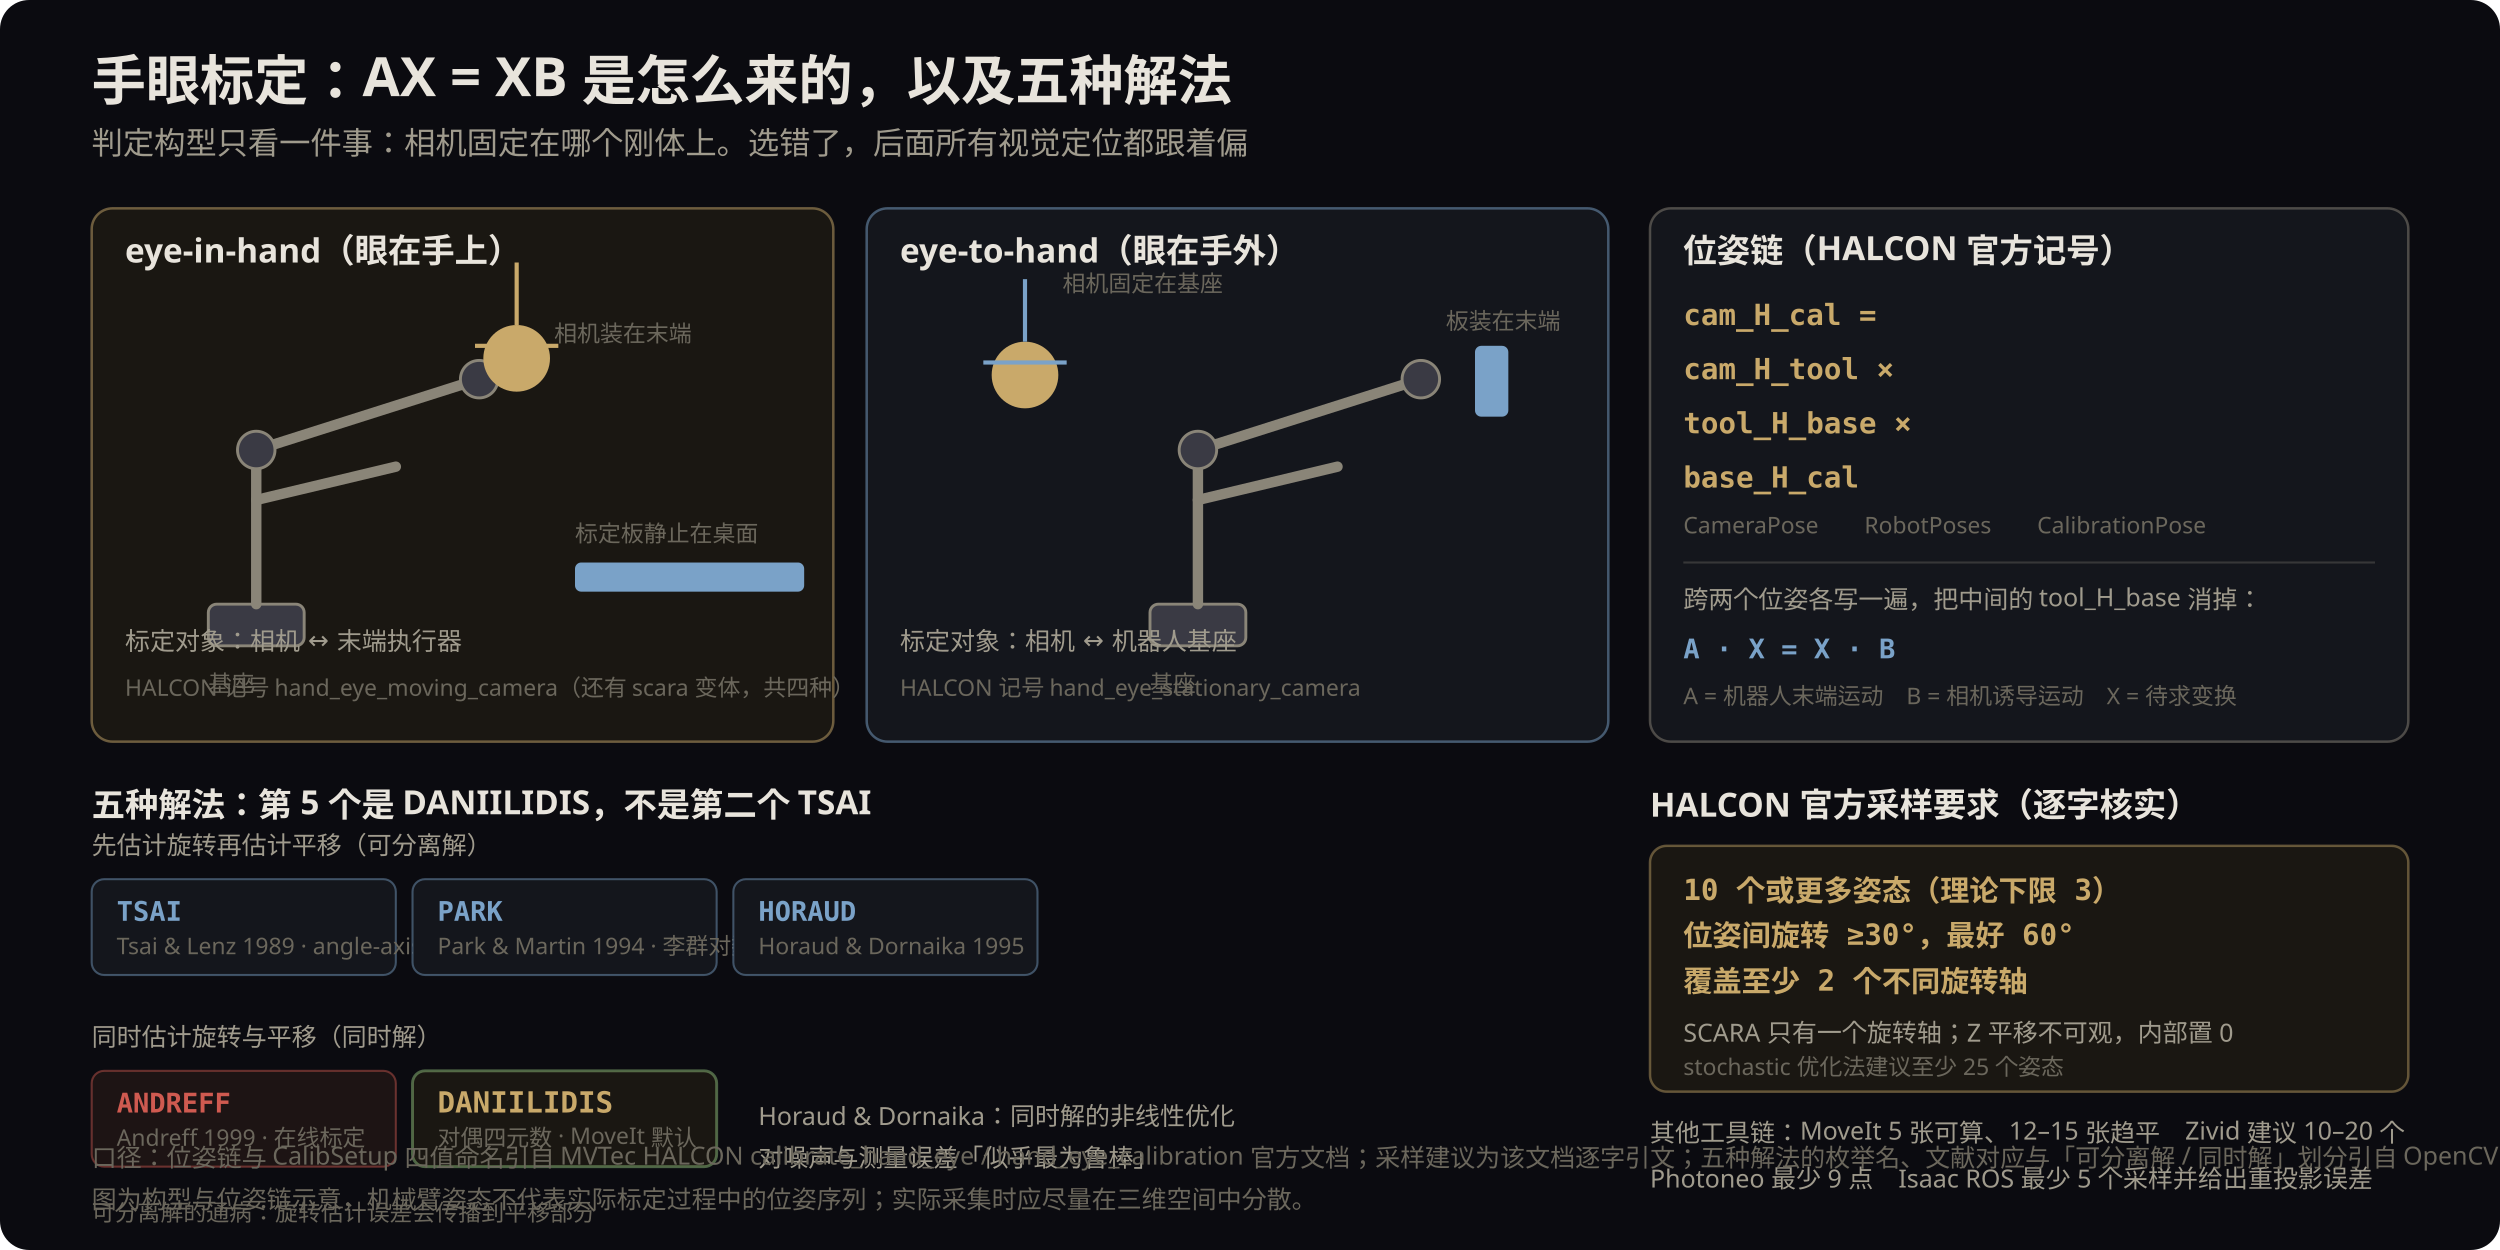
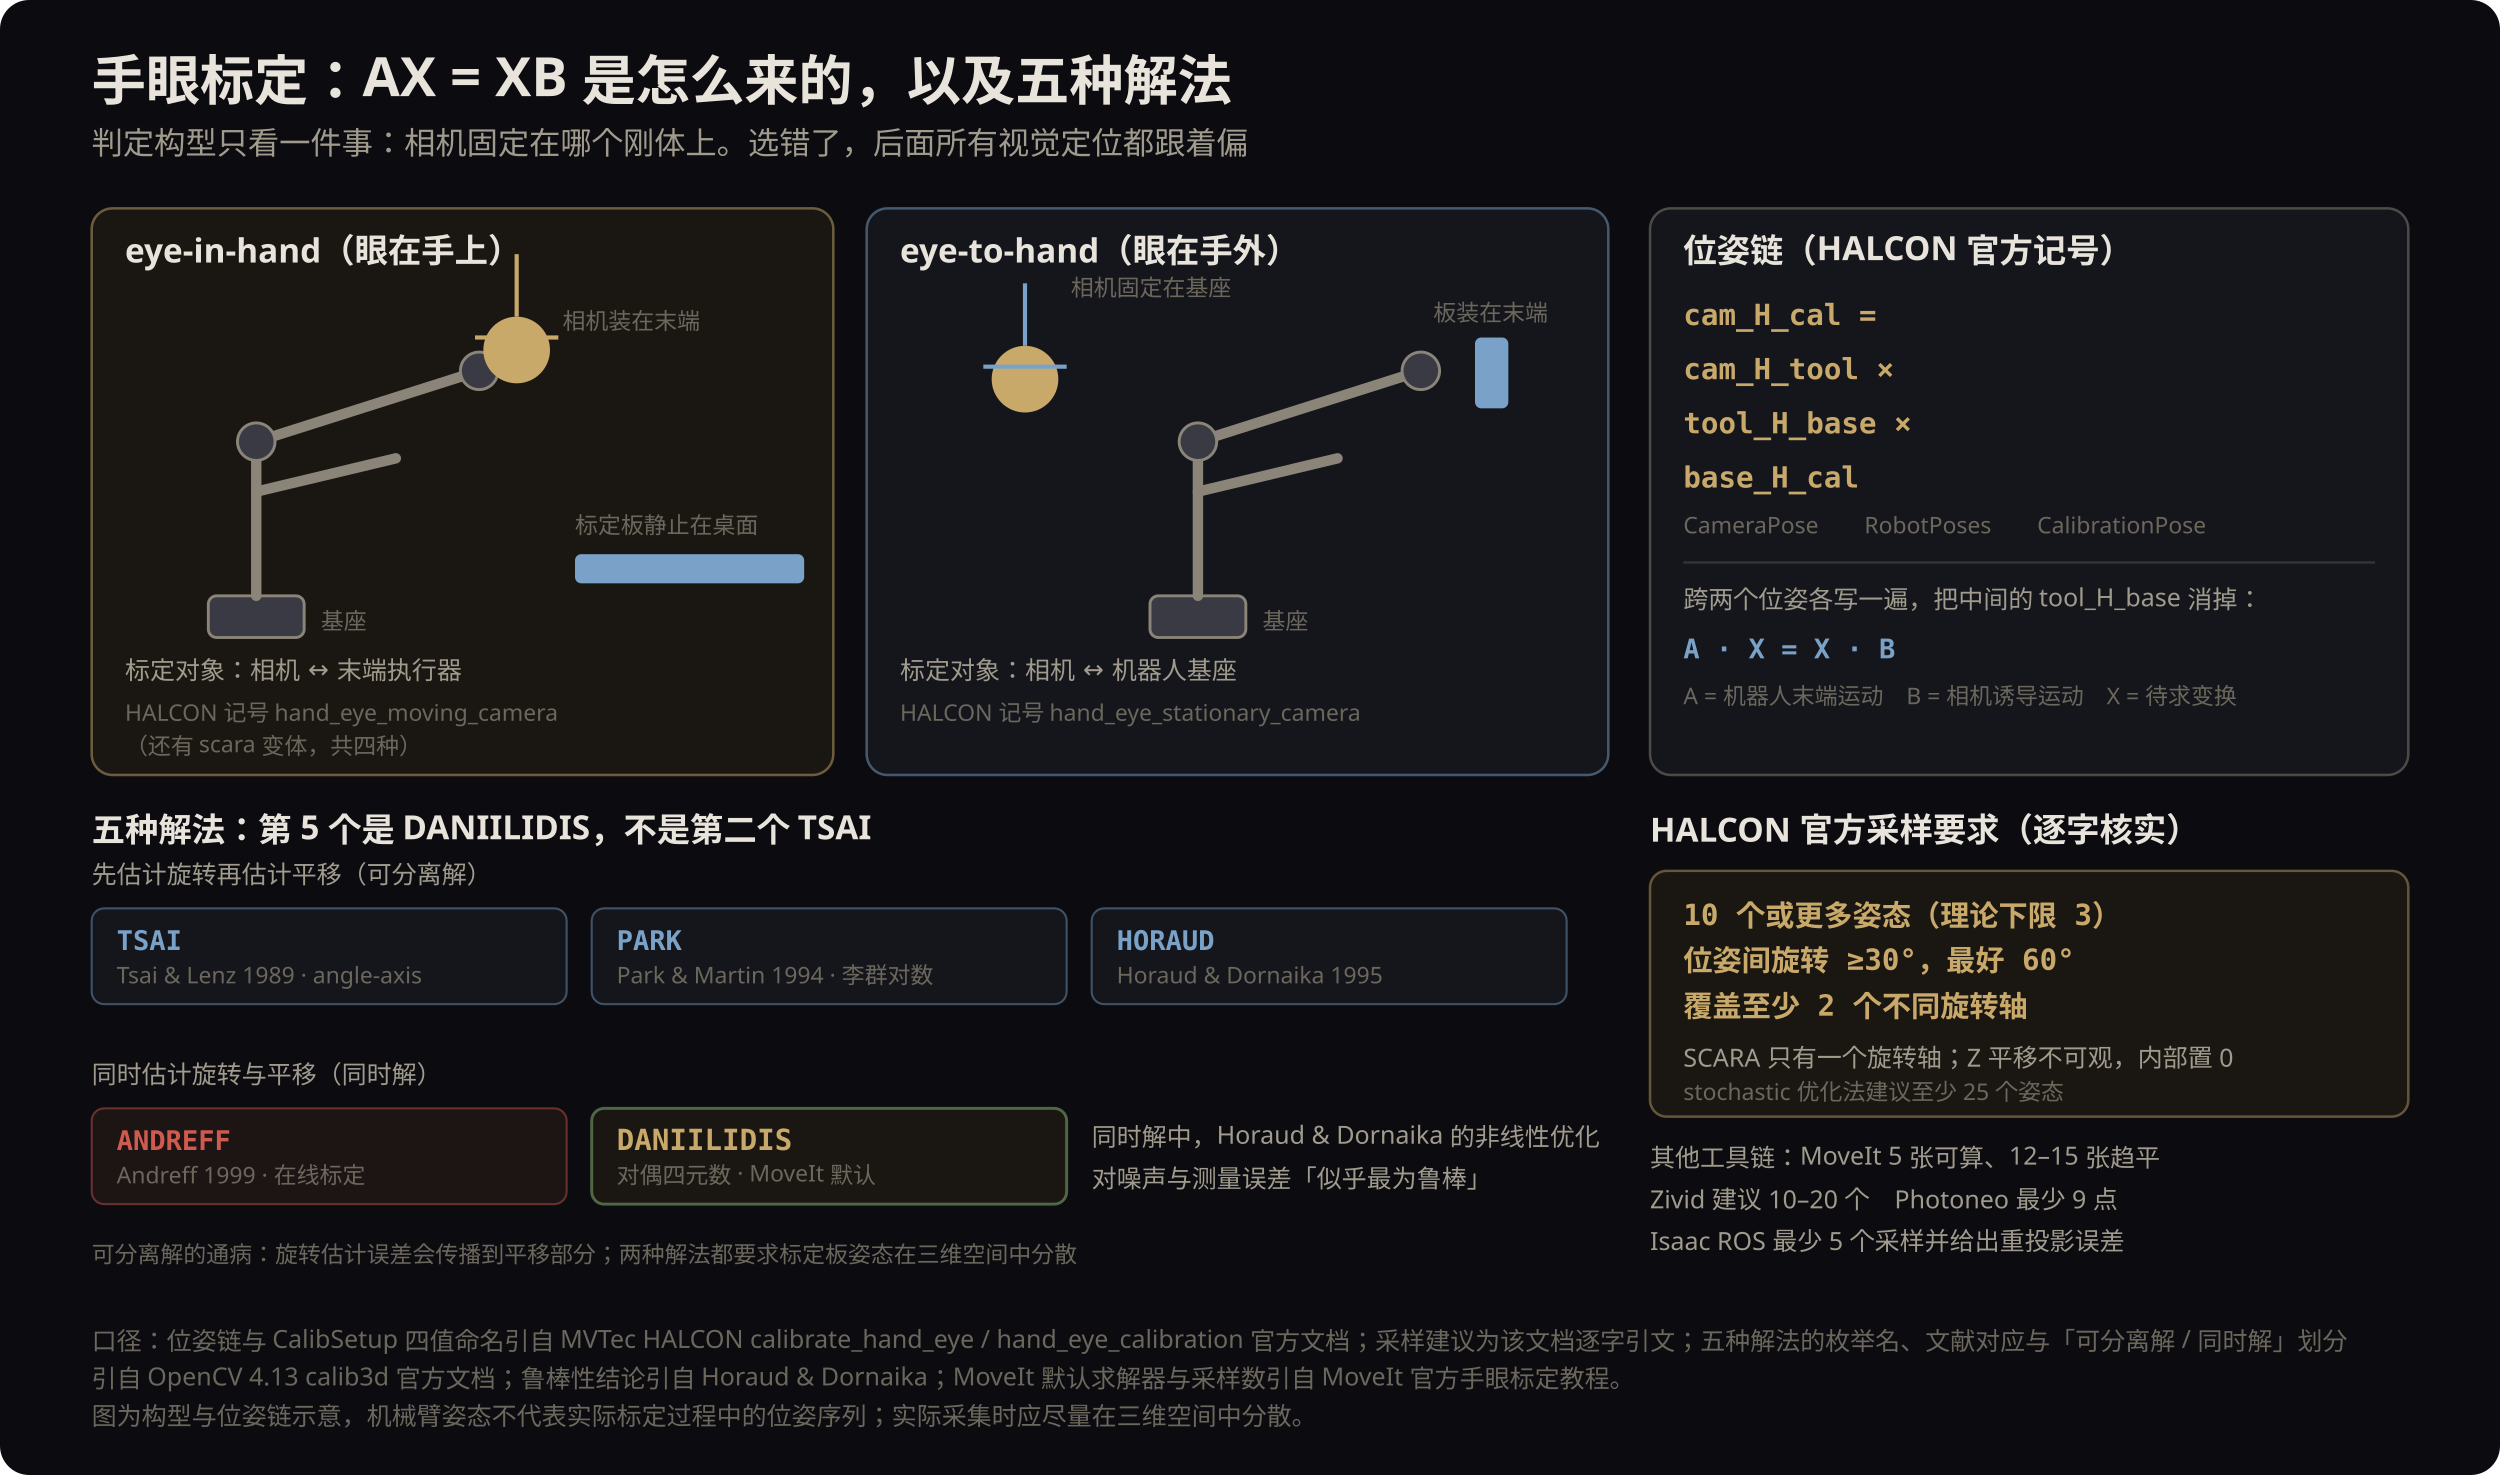
- <svg xmlns="http://www.w3.org/2000/svg" viewBox="0 0 1200 600" width="100%" role="img" aria-label="手眼标定的两种构型、位姿链与 AX=XB 的推导">
+ <svg xmlns="http://www.w3.org/2000/svg" viewBox="0 0 1200 708" width="100%" role="img" aria-label="手眼标定的两种构型、位姿链与 AX=XB 的推导">
  <style>
    .bg{fill:#0b0b10}
    .ttl{fill:#e8e4dc;font:600 26px 'Noto Sans SC','PingFang SC','Microsoft YaHei',sans-serif}
    .sub{fill:#a09b8d;font:400 15px 'Noto Sans SC','PingFang SC','Microsoft YaHei',sans-serif}
    .hd{fill:#e8e4dc;font:600 16px 'Noto Sans SC','PingFang SC',sans-serif}
    .lb{fill:#e8e4dc;font:400 13px 'Noto Sans SC','PingFang SC',sans-serif}
    .sm{fill:#a09b8d;font:400 12px 'Noto Sans SC','PingFang SC',sans-serif}
    .xs{fill:#6b675c;font:400 11px 'Noto Sans SC','PingFang SC',sans-serif}
    .foot{fill:#6b675c;font:400 12px 'Noto Sans SC','PingFang SC','Microsoft YaHei',sans-serif}
    .mono{fill:#c9a96a;font:600 14px 'JetBrains Mono',Consolas,monospace}
    .mon2{fill:#7aa2c8;font:600 13px 'JetBrains Mono',Consolas,monospace}
    .mon3{fill:#cf5a50;font:600 13px 'JetBrains Mono',Consolas,monospace}
    .arm{fill:none;stroke:#8a8578;stroke-width:5;stroke-linecap:round}
    .joint{fill:#3a3a44;stroke:#8a8578;stroke-width:1.4}
    .cam{fill:#c9a96a}
    .board{fill:#7aa2c8}
    .b1{fill:#1a1712;stroke:#c9a96a;stroke-opacity:.5;stroke-width:1.2}
    .b2{fill:#14161c;stroke:#7aa2c8;stroke-opacity:.5;stroke-width:1.2}
    .cellA{fill:#1d1414;stroke:#cf5a50;stroke-opacity:.45;stroke-width:1}
    .cellB{fill:#14161c;stroke:#7aa2c8;stroke-opacity:.45;stroke-width:1}
    .def{fill:#1a1712;stroke:#8fbf7a;stroke-opacity:.5;stroke-width:1.4}
  </style>
-   <rect class="bg" x="0" y="0" width="1200" height="600" rx="14" />
-   <text class="ttl" x="44" y="48">手眼标定：AX = XB 是怎么来的，以及五种解法</text>
-   <text class="sub" x="44" y="74">判定构型只看一件事：相机固定在哪个刚体上。选错了，后面所有视觉定位都跟着偏</text>
+   <rect class="bg" x="0" y="0" width="1200" height="708" rx="14" />
+   <text class="ttl" x="44" y="48">手眼标定：AX = XB 是怎么来的，以及五种解法
+ </text>
+   <text class="sub" x="44" y="74">判定构型只看一件事：相机固定在哪个刚体上。选错了，后面所有视觉定位都跟着偏
+ </text>
  <g transform="translate(44,100)">
-     <rect class="b1" x="0" y="0" width="356" height="256" rx="10" />
-     <text class="hd" x="16" y="26" fill="#c9a96a">eye-in-hand（眼在手上）</text>
-     <g transform="translate(16,40)">
+     <rect class="b1" x="0" y="0" width="356" height="272" rx="10" />
+     <text class="hd" x="16" y="26" fill="#c9a96a">eye-in-hand（眼在手上）
+ </text>
+     <g transform="translate(16,36)">
      <rect class="joint" x="40" y="150" width="46" height="20" rx="4" />
      <path class="arm" d="M63 150 L63 76 L170 42" />
      <path class="arm" d="M63 100 L130 84" />
      <circle class="joint" cx="63" cy="76" r="9" />
      <circle class="joint" cx="170" cy="42" r="9" />
      <circle class="cam" cx="188" cy="32" r="16" />
      <path d="M188 16 L188 -14 M168 26 L208 26" stroke="#c9a96a" stroke-width="2" fill="none" />
-       <text class="xs" x="206" y="24">相机装在末端</text>
+       <text class="xs" x="210" y="22">相机装在末端
+ </text>
      <rect class="board" x="216" y="130" width="110" height="14" rx="3" />
-       <text class="xs" x="216" y="120">标定板静止在桌面</text>
-       <text class="xs" x="40" y="192">基座</text>
+       <text class="xs" x="216" y="120">标定板静止在桌面
+ </text>
+       <text class="xs" x="94" y="166">基座
+ </text>
    </g>
-     <text class="sm" x="16" y="212">标定对象：相机 ↔ 末端执行器</text>
-     <text class="xs" x="16" y="234">HALCON 记号 hand_eye_moving_camera（还有 scara 变体，共四种）</text>
+     <text class="sm" x="16" y="226">标定对象：相机 ↔ 末端执行器
+ </text>
+     <text class="xs" x="16" y="246">HALCON 记号 hand_eye_moving_camera
+ </text>
+     <text class="xs" x="16" y="262">（还有 scara 变体，共四种）
+ </text>
  </g>
  <g transform="translate(416,100)">
-     <rect class="b2" x="0" y="0" width="356" height="256" rx="10" />
-     <text class="hd" x="16" y="26" fill="#7aa2c8">eye-to-hand（眼在手外）</text>
-     <g transform="translate(16,40)">
+     <rect class="b2" x="0" y="0" width="356" height="272" rx="10" />
+     <text class="hd" x="16" y="26" fill="#7aa2c8">eye-to-hand（眼在手外）
+ </text>
+     <g transform="translate(16,36)">
      <rect class="joint" x="120" y="150" width="46" height="20" rx="4" />
      <path class="arm" d="M143 150 L143 76 L250 42" />
      <path class="arm" d="M143 100 L210 84" />
      <circle class="joint" cx="143" cy="76" r="9" />
      <circle class="joint" cx="250" cy="42" r="9" />
      <rect class="board" x="276" y="26" width="16" height="34" rx="3" />
-       <text class="xs" x="262" y="18">板装在末端</text>
-       <circle class="cam" cx="60" cy="40" r="16" />
-       <path d="M60 24 L60 -6 M40 34 L80 34" stroke="#7aa2c8" stroke-width="2" fill="none" />
-       <text class="xs" x="78" y="0">相机固定在基座</text>
-       <text class="xs" x="120" y="192">基座</text>
+       <text class="xs" x="256" y="18">板装在末端
+ </text>
+       <circle class="cam" cx="60" cy="46" r="16" />
+       <path d="M60 30 L60 0 M40 40 L80 40" stroke="#7aa2c8" stroke-width="2" fill="none" />
+       <text class="xs" x="82" y="6">相机固定在基座
+ </text>
+       <text class="xs" x="174" y="166">基座
+ </text>
    </g>
-     <text class="sm" x="16" y="212">标定对象：相机 ↔ 机器人基座</text>
-     <text class="xs" x="16" y="234">HALCON 记号 hand_eye_stationary_camera</text>
+     <text class="sm" x="16" y="226">标定对象：相机 ↔ 机器人基座
+ </text>
+     <text class="xs" x="16" y="246">HALCON 记号 hand_eye_stationary_camera
+ </text>
  </g>
  <g transform="translate(792,100)">
-     <rect x="0" y="0" width="364" height="256" rx="10" fill="#14161c" stroke="#8a8578" stroke-opacity=".5" stroke-width="1.2" />
-     <text class="hd" x="16" y="26">位姿链（HALCON 官方记号）</text>
-     <text class="mono" x="16" y="56">cam_H_cal =</text>
-     <text class="mono" x="16" y="82">  cam_H_tool ×</text>
-     <text class="mono" x="16" y="108">  tool_H_base ×</text>
-     <text class="mono" x="16" y="134">  base_H_cal</text>
-     <text class="xs" x="16" y="156">CameraPose　　RobotPoses　　CalibrationPose</text>
+     <rect x="0" y="0" width="364" height="272" rx="10" fill="#14161c" stroke="#8a8578" stroke-opacity=".5" stroke-width="1.2" />
+     <text class="hd" x="16" y="26">位姿链（HALCON 官方记号）
+ </text>
+     <text class="mono" x="16" y="56">cam_H_cal =
+ </text>
+     <text class="mono" x="16" y="82">  cam_H_tool ×
+ </text>
+     <text class="mono" x="16" y="108">  tool_H_base ×
+ </text>
+     <text class="mono" x="16" y="134">  base_H_cal
+ </text>
+     <text class="xs" x="16" y="156">CameraPose　　RobotPoses　　CalibrationPose
+ </text>
    <line x1="16" y1="170" x2="348" y2="170" stroke="#8a8578" stroke-opacity=".3" />
-     <text class="sm" x="16" y="192">跨两个位姿各写一遍，把中间的 tool_H_base 消掉：</text>
-     <text class="mon2" x="16" y="216">A · X = X · B</text>
-     <text class="xs" x="16" y="238">A = 机器人末端运动　B = 相机诱导运动　X = 待求变换</text>
+     <text class="sm" x="16" y="192">跨两个位姿各写一遍，把中间的 tool_H_base 消掉：
+ </text>
+     <text class="mon2" x="16" y="216">A · X = X · B
+ </text>
+     <text class="xs" x="16" y="238">A = 机器人末端运动　B = 相机诱导运动　X = 待求变换
+ </text>
  </g>
-   <text class="hd" x="44" y="392">五种解法：第 5 个是 DANIILIDIS，不是第二个 TSAI</text>
-   <g transform="translate(44,410)">
-     <text class="sm" x="0" y="0" fill="#7aa2c8">先估计旋转再估计平移（可分离解）</text>
+   <text class="hd" x="44" y="404">五种解法：第 5 个是 DANIILIDIS，不是第二个 TSAI
+ </text>
+   <g transform="translate(44,424)">
+     <text class="sm" x="0" y="0" fill="#7aa2c8">先估计旋转再估计平移（可分离解）
+ </text>
    <g transform="translate(0,12)">
-       <rect class="cellB" x="0" y="0" width="146" height="46" rx="6" />
-       <text class="mon2" x="12" y="20">TSAI</text>
-       <text class="xs" x="12" y="36">Tsai &amp; Lenz 1989 · angle-axis</text>
+       <rect class="cellB" x="0" y="0" width="228" height="46" rx="6" />
+       <text class="mon2" x="12" y="20">TSAI
+ </text>
+       <text class="xs" x="12" y="36">Tsai &amp; Lenz 1989 · angle-axis
+ </text>
    </g>
-     <g transform="translate(154,12)">
-       <rect class="cellB" x="0" y="0" width="146" height="46" rx="6" />
-       <text class="mon2" x="12" y="20">PARK</text>
-       <text class="xs" x="12" y="36">Park &amp; Martin 1994 · 李群对数</text>
+     <g transform="translate(240,12)">
+       <rect class="cellB" x="0" y="0" width="228" height="46" rx="6" />
+       <text class="mon2" x="12" y="20">PARK
+ </text>
+       <text class="xs" x="12" y="36">Park &amp; Martin 1994 · 李群对数
+ </text>
    </g>
-     <g transform="translate(308,12)">
-       <rect class="cellB" x="0" y="0" width="146" height="46" rx="6" />
-       <text class="mon2" x="12" y="20">HORAUD</text>
-       <text class="xs" x="12" y="36">Horaud &amp; Dornaika 1995</text>
+     <g transform="translate(480,12)">
+       <rect class="cellB" x="0" y="0" width="228" height="46" rx="6" />
+       <text class="mon2" x="12" y="20">HORAUD
+ </text>
+       <text class="xs" x="12" y="36">Horaud &amp; Dornaika 1995
+ </text>
    </g>
-     <text class="sm" x="0" y="92" fill="#cf5a50">同时估计旋转与平移（同时解）</text>
-     <g transform="translate(0,104)">
-       <rect class="cellA" x="0" y="0" width="146" height="46" rx="6" />
-       <text class="mon3" x="12" y="20">ANDREFF</text>
-       <text class="xs" x="12" y="36">Andreff 1999 · 在线标定</text>
+     <text class="sm" x="0" y="96" fill="#cf5a50">同时估计旋转与平移（同时解）
+ </text>
+     <g transform="translate(0,108)">
+       <rect class="cellA" x="0" y="0" width="228" height="46" rx="6" />
+       <text class="mon3" x="12" y="20">ANDREFF
+ </text>
+       <text class="xs" x="12" y="36">Andreff 1999 · 在线标定
+ </text>
    </g>
-     <g transform="translate(154,104)">
-       <rect class="def" x="0" y="0" width="146" height="46" rx="6" />
-       <text class="mono" x="12" y="20" fill="#8fbf7a">DANIILIDIS</text>
-       <text class="xs" x="12" y="36" fill="#8fbf7a">对偶四元数 · MoveIt 默认</text>
+     <g transform="translate(240,108)">
+       <rect class="def" x="0" y="0" width="228" height="46" rx="6" />
+       <text class="mono" x="12" y="20" fill="#8fbf7a">DANIILIDIS
+ </text>
+       <text class="xs" x="12" y="36" fill="#8fbf7a">对偶四元数 · MoveIt 默认
+ </text>
    </g>
-     <text class="sm" x="320" y="130" fill="#8fbf7a">Horaud &amp; Dornaika：同时解的非线性优化</text>
-     <text class="sm" x="320" y="150" fill="#8fbf7a">对噪声与测量误差「似乎最为鲁棒」</text>
-     <text class="xs" x="0" y="176">可分离解的通病：旋转估计误差会传播到平移部分</text>
+     <text class="sm" x="480" y="126" fill="#8fbf7a">同时解中，Horaud &amp; Dornaika 的非线性优化
+ </text>
+     <text class="sm" x="480" y="146" fill="#8fbf7a">对噪声与测量误差「似乎最为鲁棒」
+ </text>
+     <text class="xs" x="0" y="182">可分离解的通病：旋转估计误差会传播到平移部分；两种解法都要求标定板姿态在三维空间中分散
+ </text>
  </g>
-   <g transform="translate(792,392)">
-     <text class="hd" x="0" y="0">HALCON 官方采样要求（逐字核实）</text>
+   <g transform="translate(792,404)">
+     <text class="hd" x="0" y="0">HALCON 官方采样要求（逐字核实）
+ </text>
    <g transform="translate(0,14)">
      <rect x="0" y="0" width="364" height="118" rx="8" fill="#1a1712" stroke="#c9a96a" stroke-opacity=".45" stroke-width="1.2" />
-       <text class="mono" x="16" y="26">10 个或更多姿态（理论下限 3）</text>
-       <text class="mono" x="16" y="48">位姿间旋转 ≥30°，最好 60°</text>
-       <text class="mono" x="16" y="70">覆盖至少 2 个不同旋转轴</text>
-       <text class="sm" x="16" y="94">SCARA 只有一个旋转轴；Z 平移不可观，内部置 0</text>
-       <text class="xs" x="16" y="110">stochastic 优化法建议至少 25 个姿态</text>
+       <text class="mono" x="16" y="26">10 个或更多姿态（理论下限 3）
+ </text>
+       <text class="mono" x="16" y="48">位姿间旋转 ≥30°，最好 60°
+ </text>
+       <text class="mono" x="16" y="70">覆盖至少 2 个不同旋转轴
+ </text>
+       <text class="sm" x="16" y="94">SCARA 只有一个旋转轴；Z 平移不可观，内部置 0
+ </text>
+       <text class="xs" x="16" y="110">stochastic 优化法建议至少 25 个姿态
+ </text>
    </g>
-     <text class="sm" x="0" y="156">其他工具链：MoveIt 5 张可算、12–15 张趋平　Zivid 建议 10–20 个</text>
-     <text class="sm" x="0" y="178">Photoneo 最少 9 点　Isaac ROS 最少 5 个采样并给出重投影误差</text>
+     <text class="sm" x="0" y="156">其他工具链：MoveIt 5 张可算、12–15 张趋平
+ </text>
+     <text class="sm" x="0" y="176">Zivid 建议 10–20 个　Photoneo 最少 9 点
+ </text>
+     <text class="sm" x="0" y="196">Isaac ROS 最少 5 个采样并给出重投影误差
+ </text>
  </g>
-   <text class="foot" x="44" y="560">口径：位姿链与 CalibSetup 四值命名引自 MVTec HALCON calibrate_hand_eye / hand_eye_calibration 官方文档；采样建议为该文档逐字引文；五种解法的枚举名、文献对应与「可分离解 / 同时解」划分引自 OpenCV 4.13 calib3d 官方文档；鲁棒性结论引自 Horaud &amp; Dornaika；MoveIt 默认求解器与采样数引自 MoveIt 官方手眼标定教程。</text>
-   <text class="foot" x="44" y="580">图为构型与位姿链示意，机械臂姿态不代表实际标定过程中的位姿序列；实际采集时应尽量在三维空间中分散。</text>
+   <text class="foot" x="44" y="648">口径：位姿链与 CalibSetup 四值命名引自 MVTec HALCON calibrate_hand_eye / hand_eye_calibration 官方文档；采样建议为该文档逐字引文；五种解法的枚举名、文献对应与「可分离解 / 同时解」划分
+ </text>
+   <text class="foot" x="44" y="666">引自 OpenCV 4.13 calib3d 官方文档；鲁棒性结论引自 Horaud &amp; Dornaika；MoveIt 默认求解器与采样数引自 MoveIt 官方手眼标定教程。
+ </text>
+   <text class="foot" x="44" y="684">图为构型与位姿链示意，机械臂姿态不代表实际标定过程中的位姿序列；实际采集时应尽量在三维空间中分散。
+ </text>
</svg>
